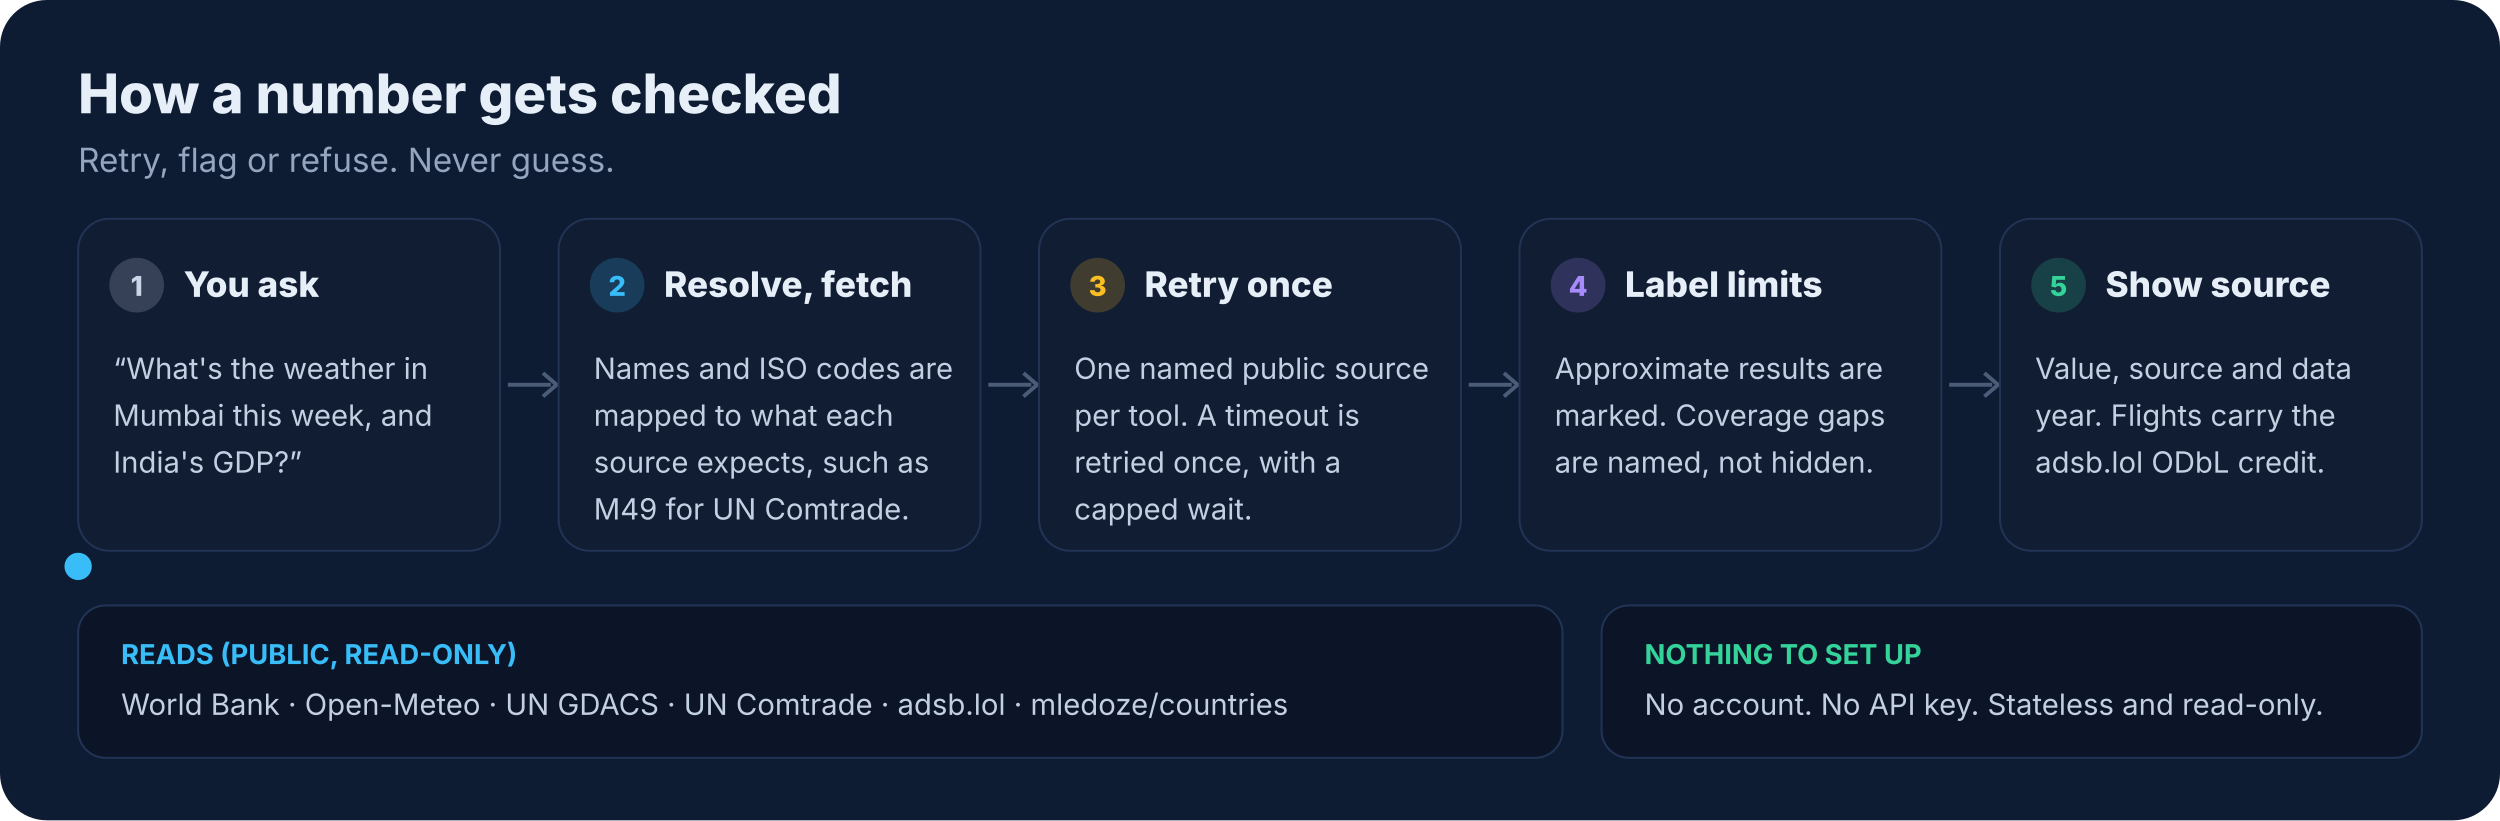
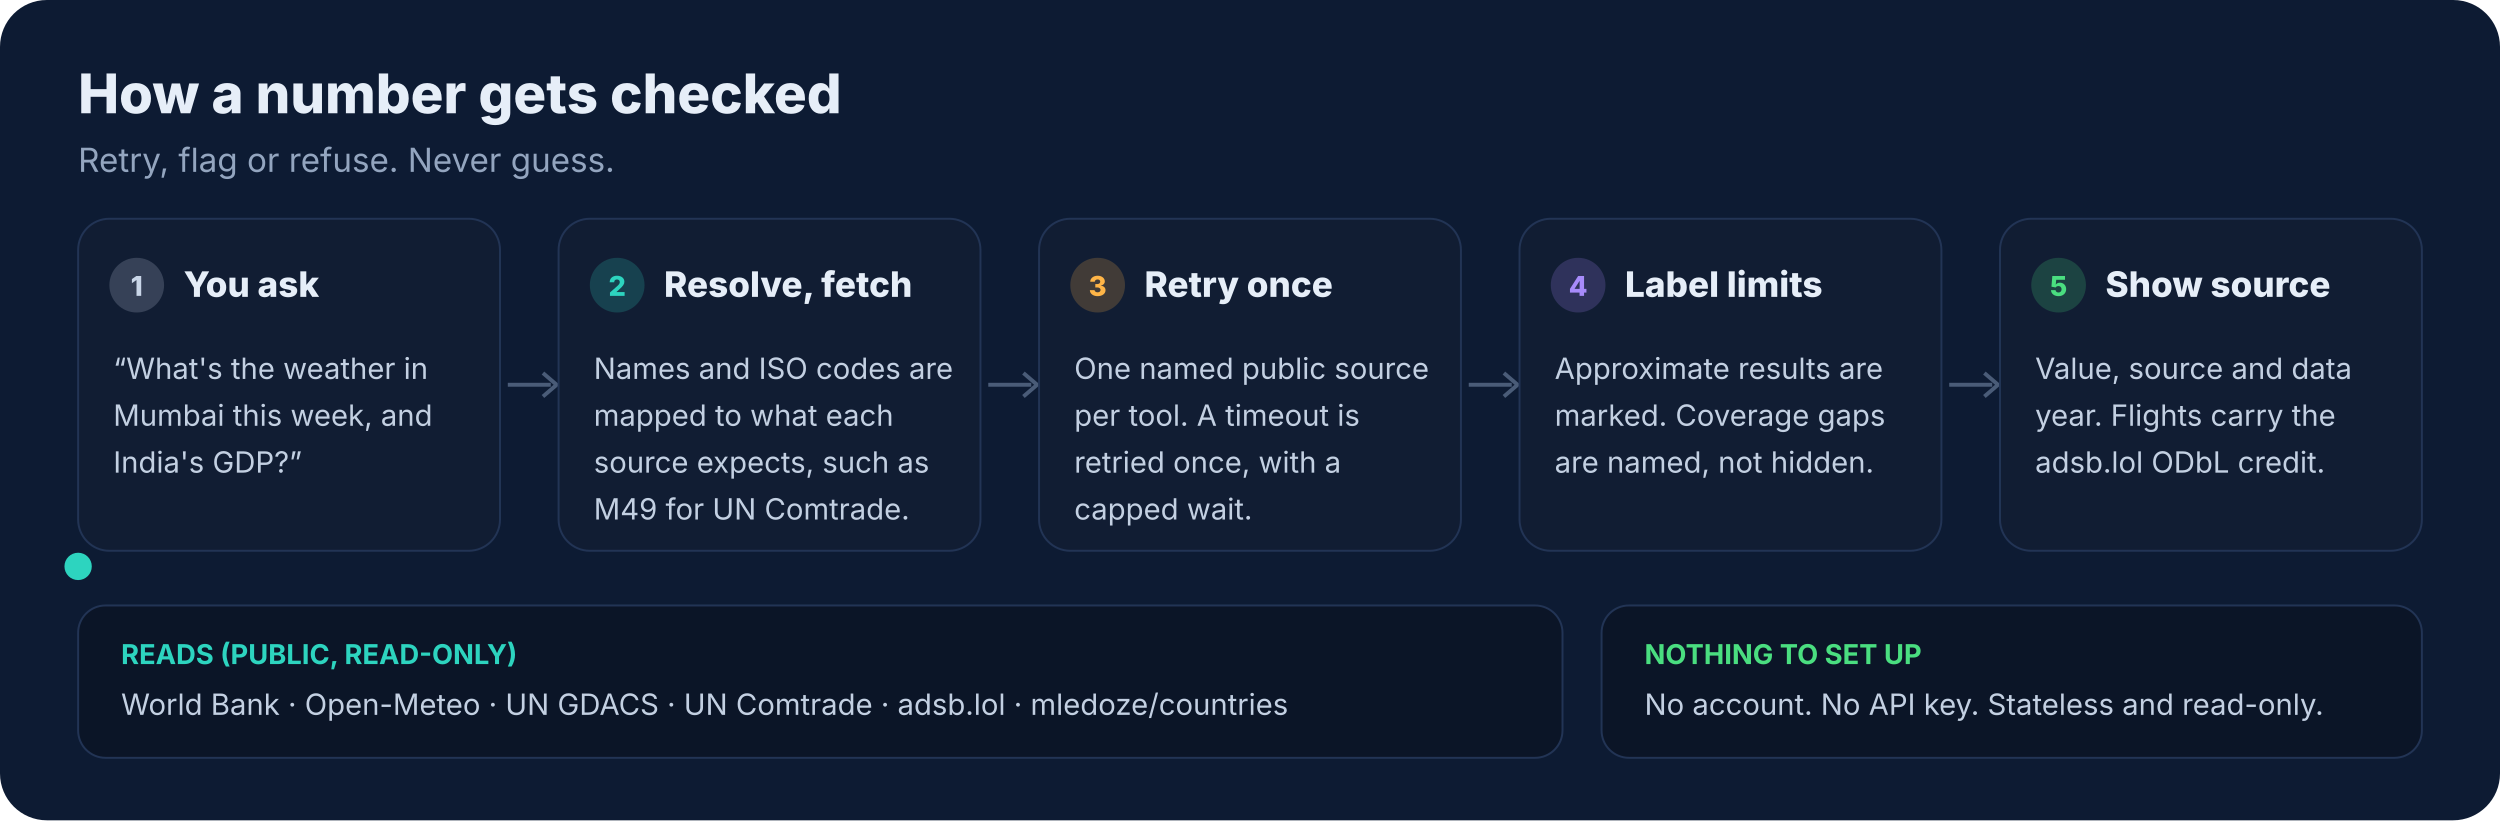
<svg xmlns="http://www.w3.org/2000/svg" viewBox="0 0 1280 420" width="1280" height="420" role="img" aria-labelledby="t d">
  <style>
    text{font-family:Inter,"Segoe UI",-apple-system,BlinkMacSystemFont,Helvetica,Arial,sans-serif}
    .mono{font-family:"JetBrains Mono","SFMono-Regular",Menlo,Consolas,"DejaVu Sans Mono",monospace}
    .pk{animation:pk 10s ease-in-out infinite}@keyframes pk{0%{transform:translateX(0);opacity:0}4%{opacity:1}4.0%{transform:translateX(0px)}13.0%{transform:translateX(0px)}22.0%{transform:translateX(246px)}31.0%{transform:translateX(246px)}40.0%{transform:translateX(492px)}49.0%{transform:translateX(492px)}58.0%{transform:translateX(738px)}67.0%{transform:translateX(738px)}76.0%{transform:translateX(984px)}94%{opacity:1}100%{transform:translateX(984px);opacity:0}}.n0 .hl{animation:n0 10s ease-in-out infinite}@keyframes n0{0%,3.0%{opacity:0}6.0%,15.0%{opacity:1}19.0%,100%{opacity:0}}.n1 .hl{animation:n1 10s ease-in-out infinite}@keyframes n1{0%,21.0%{opacity:0}24.0%,33.0%{opacity:1}37.0%,100%{opacity:0}}.n2 .hl{animation:n2 10s ease-in-out infinite}@keyframes n2{0%,39.0%{opacity:0}42.0%,51.0%{opacity:1}55.0%,100%{opacity:0}}.n3 .hl{animation:n3 10s ease-in-out infinite}@keyframes n3{0%,57.0%{opacity:0}60.0%,69.0%{opacity:1}73.0%,100%{opacity:0}}.n4 .hl{animation:n4 10s ease-in-out infinite}@keyframes n4{0%,75.0%{opacity:0}78.0%,87.0%{opacity:1}91.0%,100%{opacity:0}}@media (prefers-reduced-motion:reduce){.hl,.pk{animation:none!important}.pk{opacity:0}}
  </style>
  <rect width="1280" height="420" rx="24" fill="#0d1b33" />
  <text x="40" y="58" font-size="28" font-weight="800" fill="#E6EEF8">How a number gets checked</text>
  <text x="40" y="88" font-size="17" fill="#93A5BF">Retry, flag or refuse. Never guess.</text>
  <g class="n0" transform="translate(40 112)">
    <rect width="216" height="170" rx="16" fill="#111d33" stroke="#223455" />
    <rect class="hl" width="216" height="170" rx="16" fill="#C9D6E8" fill-opacity=".07" stroke="#C9D6E8" stroke-width="2" opacity="0" />
    <circle cx="30" cy="34" r="14" fill="#C9D6E8" fill-opacity=".2" />
    <text x="30" y="39.5" text-anchor="middle" font-size="14" font-weight="800" fill="#C9D6E8">1</text>
    <text x="54" y="40" font-size="18" font-weight="800" fill="#E6EEF8">You ask</text>
    <text x="18" y="82" font-size="15" fill="#C3D0E2">“What's the weather in</text>
    <text x="18" y="106" font-size="15" fill="#C3D0E2">Mumbai this week, and</text>
    <text x="18" y="130" font-size="15" fill="#C3D0E2">India's GDP?”</text>
  </g>
  <path d="M260 197 H282" stroke="#4A5C78" stroke-width="2" />
  <path d="M278 191 L285 197 L278 203" fill="none" stroke="#4A5C78" stroke-width="2" />
  <g class="n1" transform="translate(286 112)">
    <rect width="216" height="170" rx="16" fill="#111d33" stroke="#223455" />
-     <rect class="hl" width="216" height="170" rx="16" fill="#38BDF8" fill-opacity=".07" stroke="#38BDF8" stroke-width="2" opacity="0" />
-     <circle cx="30" cy="34" r="14" fill="#38BDF8" fill-opacity=".2" />
-     <text x="30" y="39.5" text-anchor="middle" font-size="14" font-weight="800" fill="#38BDF8">2</text>
+     <rect class="hl" width="216" height="170" rx="16" fill="#2DD4BF" fill-opacity=".07" stroke="#2DD4BF" stroke-width="2" opacity="0" />
+     <circle cx="30" cy="34" r="14" fill="#2DD4BF" fill-opacity=".2" />
+     <text x="30" y="39.5" text-anchor="middle" font-size="14" font-weight="800" fill="#2DD4BF">2</text>
    <text x="54" y="40" font-size="18" font-weight="800" fill="#E6EEF8">Resolve, fetch</text>
    <text x="18" y="82" font-size="15" fill="#C3D0E2">Names and ISO codes are</text>
    <text x="18" y="106" font-size="15" fill="#C3D0E2">mapped to what each</text>
    <text x="18" y="130" font-size="15" fill="#C3D0E2">source expects, such as</text>
    <text x="18" y="154" font-size="15" fill="#C3D0E2">M49 for UN Comtrade.</text>
  </g>
  <path d="M506 197 H528" stroke="#4A5C78" stroke-width="2" />
  <path d="M524 191 L531 197 L524 203" fill="none" stroke="#4A5C78" stroke-width="2" />
  <g class="n2" transform="translate(532 112)">
    <rect width="216" height="170" rx="16" fill="#111d33" stroke="#223455" />
-     <rect class="hl" width="216" height="170" rx="16" fill="#FBBF24" fill-opacity=".07" stroke="#FBBF24" stroke-width="2" opacity="0" />
-     <circle cx="30" cy="34" r="14" fill="#FBBF24" fill-opacity=".2" />
-     <text x="30" y="39.5" text-anchor="middle" font-size="14" font-weight="800" fill="#FBBF24">3</text>
+     <rect class="hl" width="216" height="170" rx="16" fill="#FFB547" fill-opacity=".07" stroke="#FFB547" stroke-width="2" opacity="0" />
+     <circle cx="30" cy="34" r="14" fill="#FFB547" fill-opacity=".2" />
+     <text x="30" y="39.5" text-anchor="middle" font-size="14" font-weight="800" fill="#FFB547">3</text>
    <text x="54" y="40" font-size="18" font-weight="800" fill="#E6EEF8">Retry once</text>
    <text x="18" y="82" font-size="15" fill="#C3D0E2">One named public source</text>
    <text x="18" y="106" font-size="15" fill="#C3D0E2">per tool. A timeout is</text>
    <text x="18" y="130" font-size="15" fill="#C3D0E2">retried once, with a</text>
    <text x="18" y="154" font-size="15" fill="#C3D0E2">capped wait.</text>
  </g>
  <path d="M752 197 H774" stroke="#4A5C78" stroke-width="2" />
  <path d="M770 191 L777 197 L770 203" fill="none" stroke="#4A5C78" stroke-width="2" />
  <g class="n3" transform="translate(778 112)">
    <rect width="216" height="170" rx="16" fill="#111d33" stroke="#223455" />
    <rect class="hl" width="216" height="170" rx="16" fill="#A78BFA" fill-opacity=".07" stroke="#A78BFA" stroke-width="2" opacity="0" />
    <circle cx="30" cy="34" r="14" fill="#A78BFA" fill-opacity=".2" />
    <text x="30" y="39.5" text-anchor="middle" font-size="14" font-weight="800" fill="#A78BFA">4</text>
    <text x="54" y="40" font-size="18" font-weight="800" fill="#E6EEF8">Label limits</text>
    <text x="18" y="82" font-size="15" fill="#C3D0E2">Approximate results are</text>
    <text x="18" y="106" font-size="15" fill="#C3D0E2">marked. Coverage gaps</text>
    <text x="18" y="130" font-size="15" fill="#C3D0E2">are named, not hidden.</text>
  </g>
  <path d="M998 197 H1020" stroke="#4A5C78" stroke-width="2" />
  <path d="M1016 191 L1023 197 L1016 203" fill="none" stroke="#4A5C78" stroke-width="2" />
  <g class="n4" transform="translate(1024 112)">
    <rect width="216" height="170" rx="16" fill="#111d33" stroke="#223455" />
-     <rect class="hl" width="216" height="170" rx="16" fill="#34D399" fill-opacity=".07" stroke="#34D399" stroke-width="2" opacity="0" />
-     <circle cx="30" cy="34" r="14" fill="#34D399" fill-opacity=".2" />
-     <text x="30" y="39.5" text-anchor="middle" font-size="14" font-weight="800" fill="#34D399">5</text>
+     <rect class="hl" width="216" height="170" rx="16" fill="#4ADE80" fill-opacity=".07" stroke="#4ADE80" stroke-width="2" opacity="0" />
+     <circle cx="30" cy="34" r="14" fill="#4ADE80" fill-opacity=".2" />
+     <text x="30" y="39.5" text-anchor="middle" font-size="14" font-weight="800" fill="#4ADE80">5</text>
    <text x="54" y="40" font-size="18" font-weight="800" fill="#E6EEF8">Show source</text>
    <text x="18" y="82" font-size="15" fill="#C3D0E2">Value, source and data</text>
    <text x="18" y="106" font-size="15" fill="#C3D0E2">year. Flights carry the</text>
    <text x="18" y="130" font-size="15" fill="#C3D0E2">adsb.lol ODbL credit.</text>
  </g>
  <g class="pk" transform="translate(40 0)">
-     <circle cx="0" cy="290" r="7" fill="#38BDF8" />
+     <circle cx="0" cy="290" r="7" fill="#2DD4BF" />
  </g>
  <g transform="translate(40 310)">
    <rect width="760" height="78" rx="14" fill="#0b1527" stroke="#223455" />
-     <text x="22" y="30" font-size="14" font-weight="700" fill="#38BDF8">READS (PUBLIC, READ-ONLY)</text>
+     <text x="22" y="30" font-size="14" font-weight="700" fill="#2DD4BF">READS (PUBLIC, READ-ONLY)</text>
    <text x="22" y="56" font-size="15" fill="#C3D0E2">World Bank · Open-Meteo · UN GDACS · UN Comtrade · adsb.lol · mledoze/countries</text>
  </g>
  <g transform="translate(820 310)">
    <rect width="420" height="78" rx="14" fill="#0b1527" stroke="#223455" />
-     <text x="22" y="30" font-size="14" font-weight="700" fill="#34D399">NOTHING TO SET UP</text>
+     <text x="22" y="30" font-size="14" font-weight="700" fill="#4ADE80">NOTHING TO SET UP</text>
    <text x="22" y="56" font-size="15" fill="#C3D0E2">No account. No API key. Stateless and read-only.</text>
  </g>
</svg>
